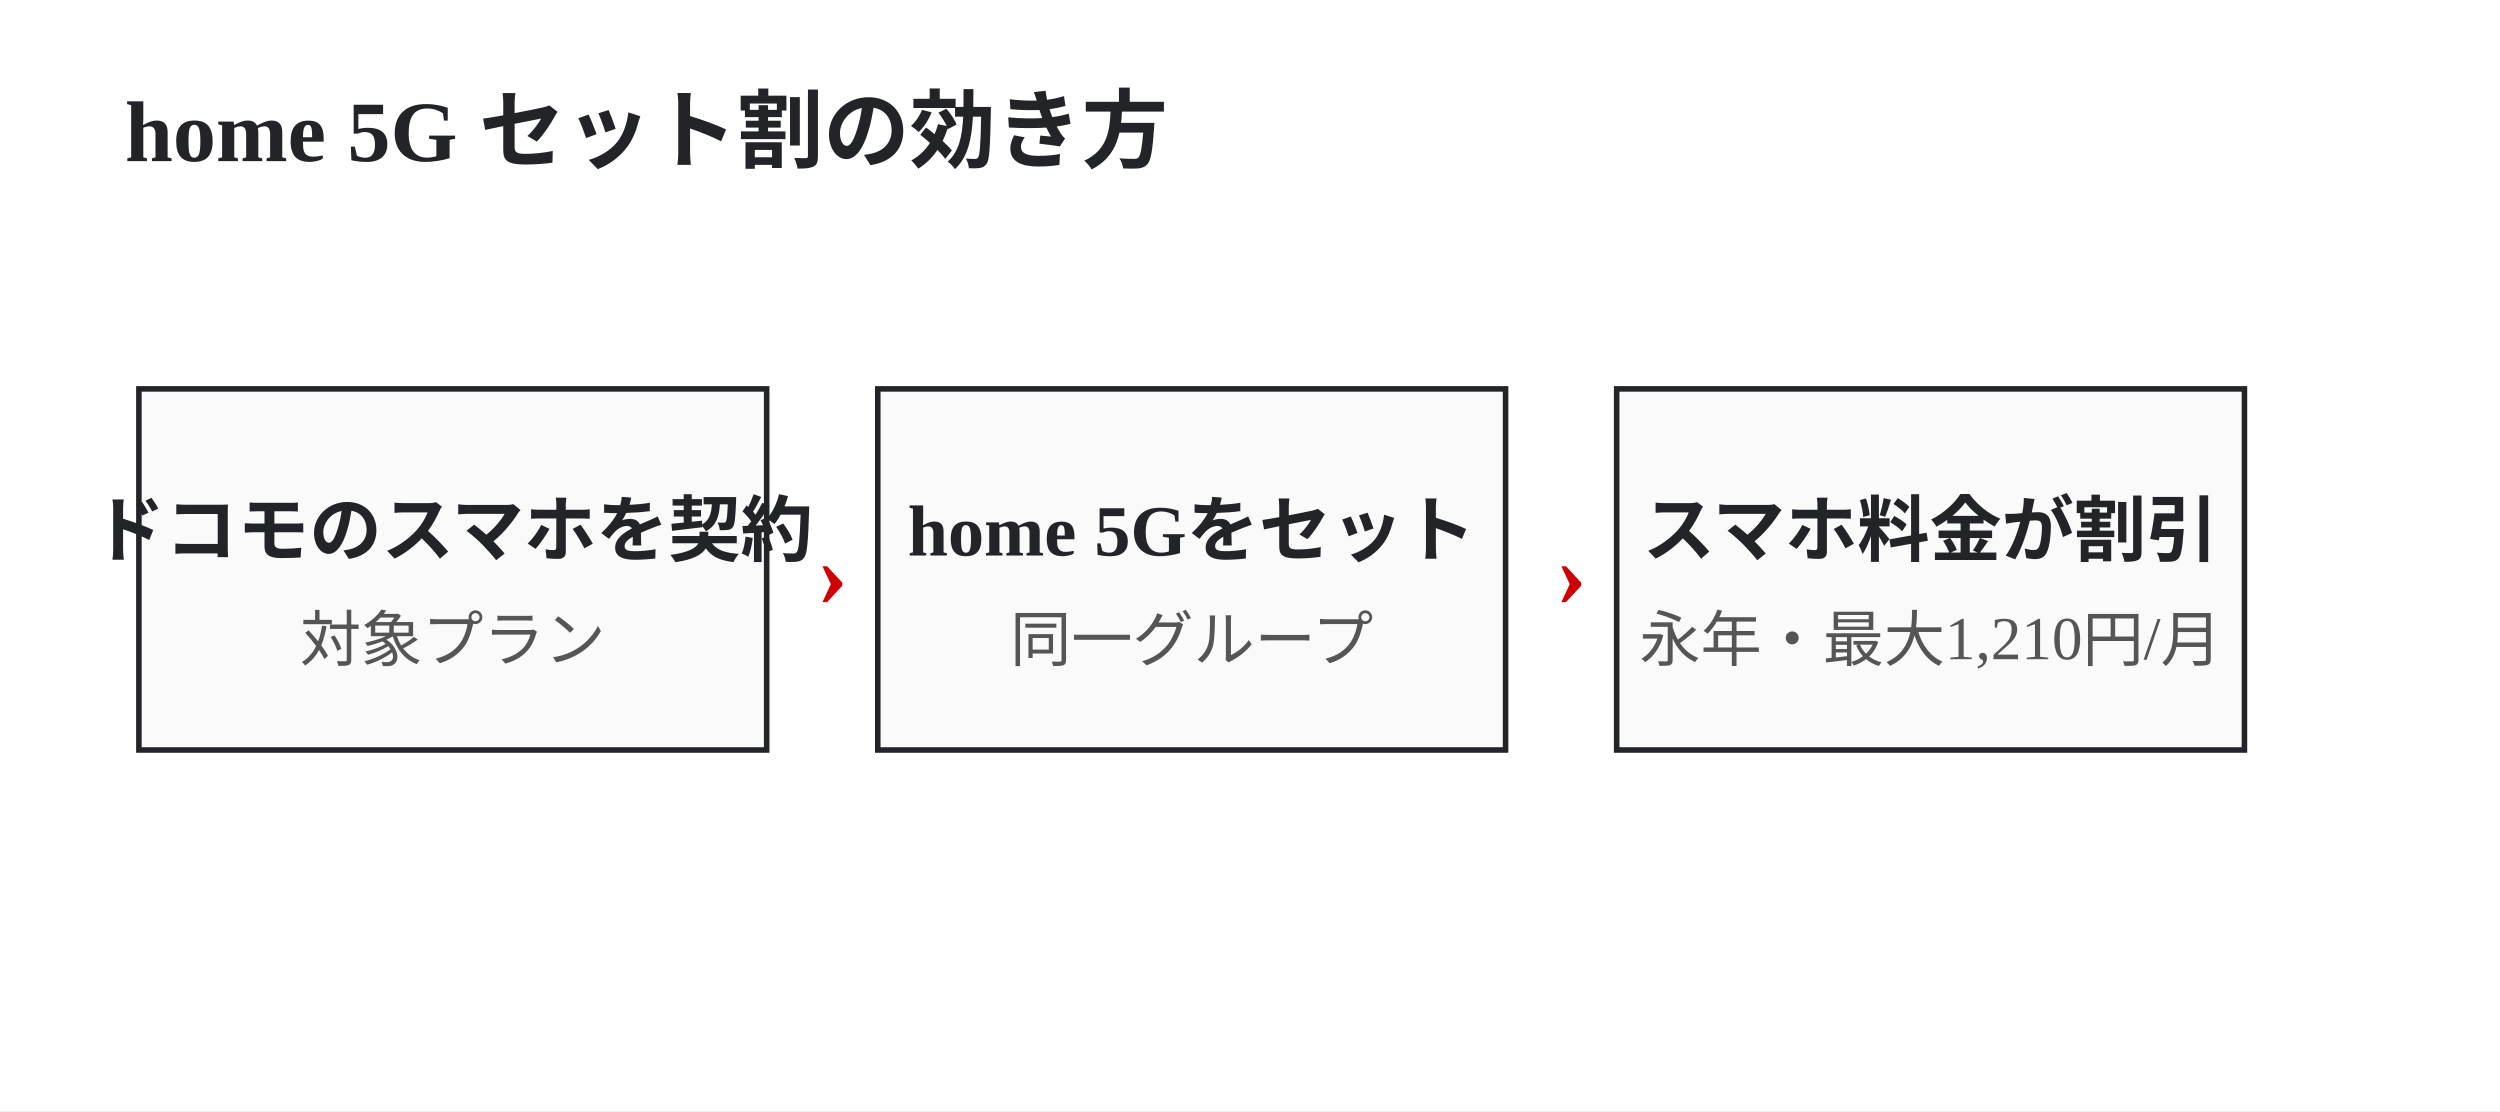
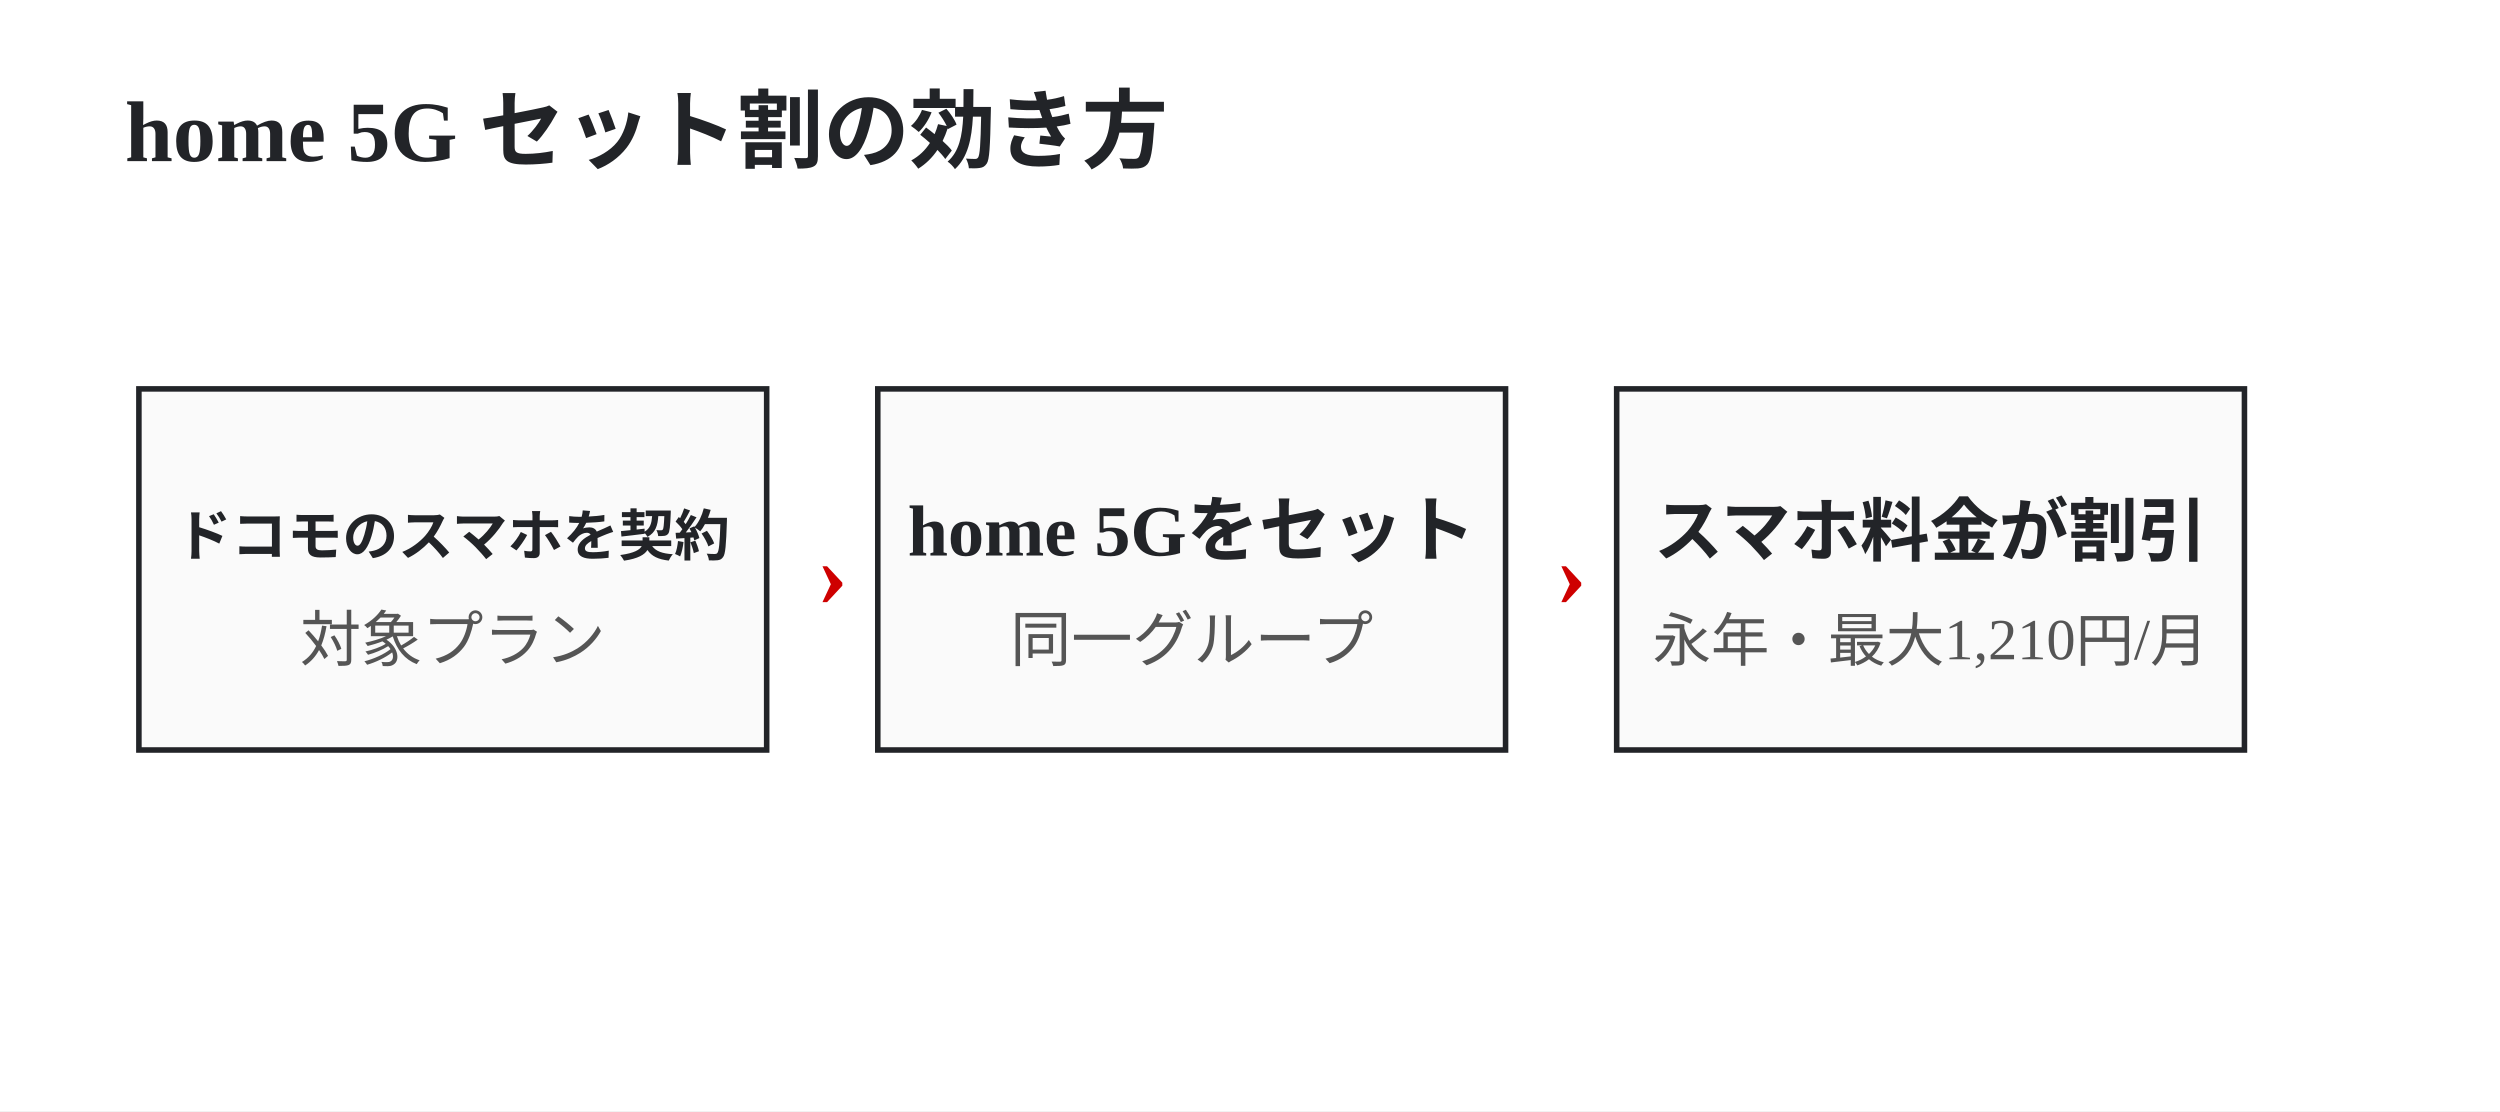
<svg xmlns="http://www.w3.org/2000/svg" width="900" height="400" viewBox="0 0 900 400">
  <rect width="900" height="400" fill="#ffffff" />
  <text x="45" y="58" font-size="31" font-weight="700" fill="#222428">home 5G セット割の効き方</text>
  <rect x="50" y="140" width="226" height="130" fill="#fafafa" stroke="#222428" stroke-width="2" />
-   <text x="163" y="200" font-size="26" font-weight="700" fill="#222428" text-anchor="middle">ドコモのスマホを契約</text>
+   <text x="163" y="200" font-size="20" font-weight="700" fill="#222428" text-anchor="middle">ドコモのスマホを契約</text>
  <text x="163" y="238" font-size="22" fill="#555" text-anchor="middle">対象プラン</text>
  <text x="294" y="218" font-size="34" font-weight="700" fill="#ce0000">›</text>
  <rect x="316" y="140" width="226" height="130" fill="#fafafa" stroke="#222428" stroke-width="2" />
  <text x="429" y="200" font-size="26" font-weight="700" fill="#222428" text-anchor="middle">home 5Gをセット</text>
  <text x="429" y="238" font-size="22" fill="#555" text-anchor="middle">同一グループ</text>
  <text x="560" y="218" font-size="34" font-weight="700" fill="#ce0000">›</text>
  <rect x="582" y="140" width="226" height="130" fill="#fafafa" stroke="#222428" stroke-width="2" />
-   <text x="695" y="200" font-size="26" font-weight="700" fill="#222428" text-anchor="middle">スマホ料金が割引</text>
-   <text x="695" y="238" font-size="22" fill="#555" text-anchor="middle">永年・最大1,210円/月</text>
+   <text x="695" y="200" font-size="25" font-weight="700" fill="#222428" text-anchor="middle">スマホ料金が割引</text>
+   <text x="695" y="238" font-size="21" fill="#555" text-anchor="middle">永年・最大1,210円/月</text>
</svg>
